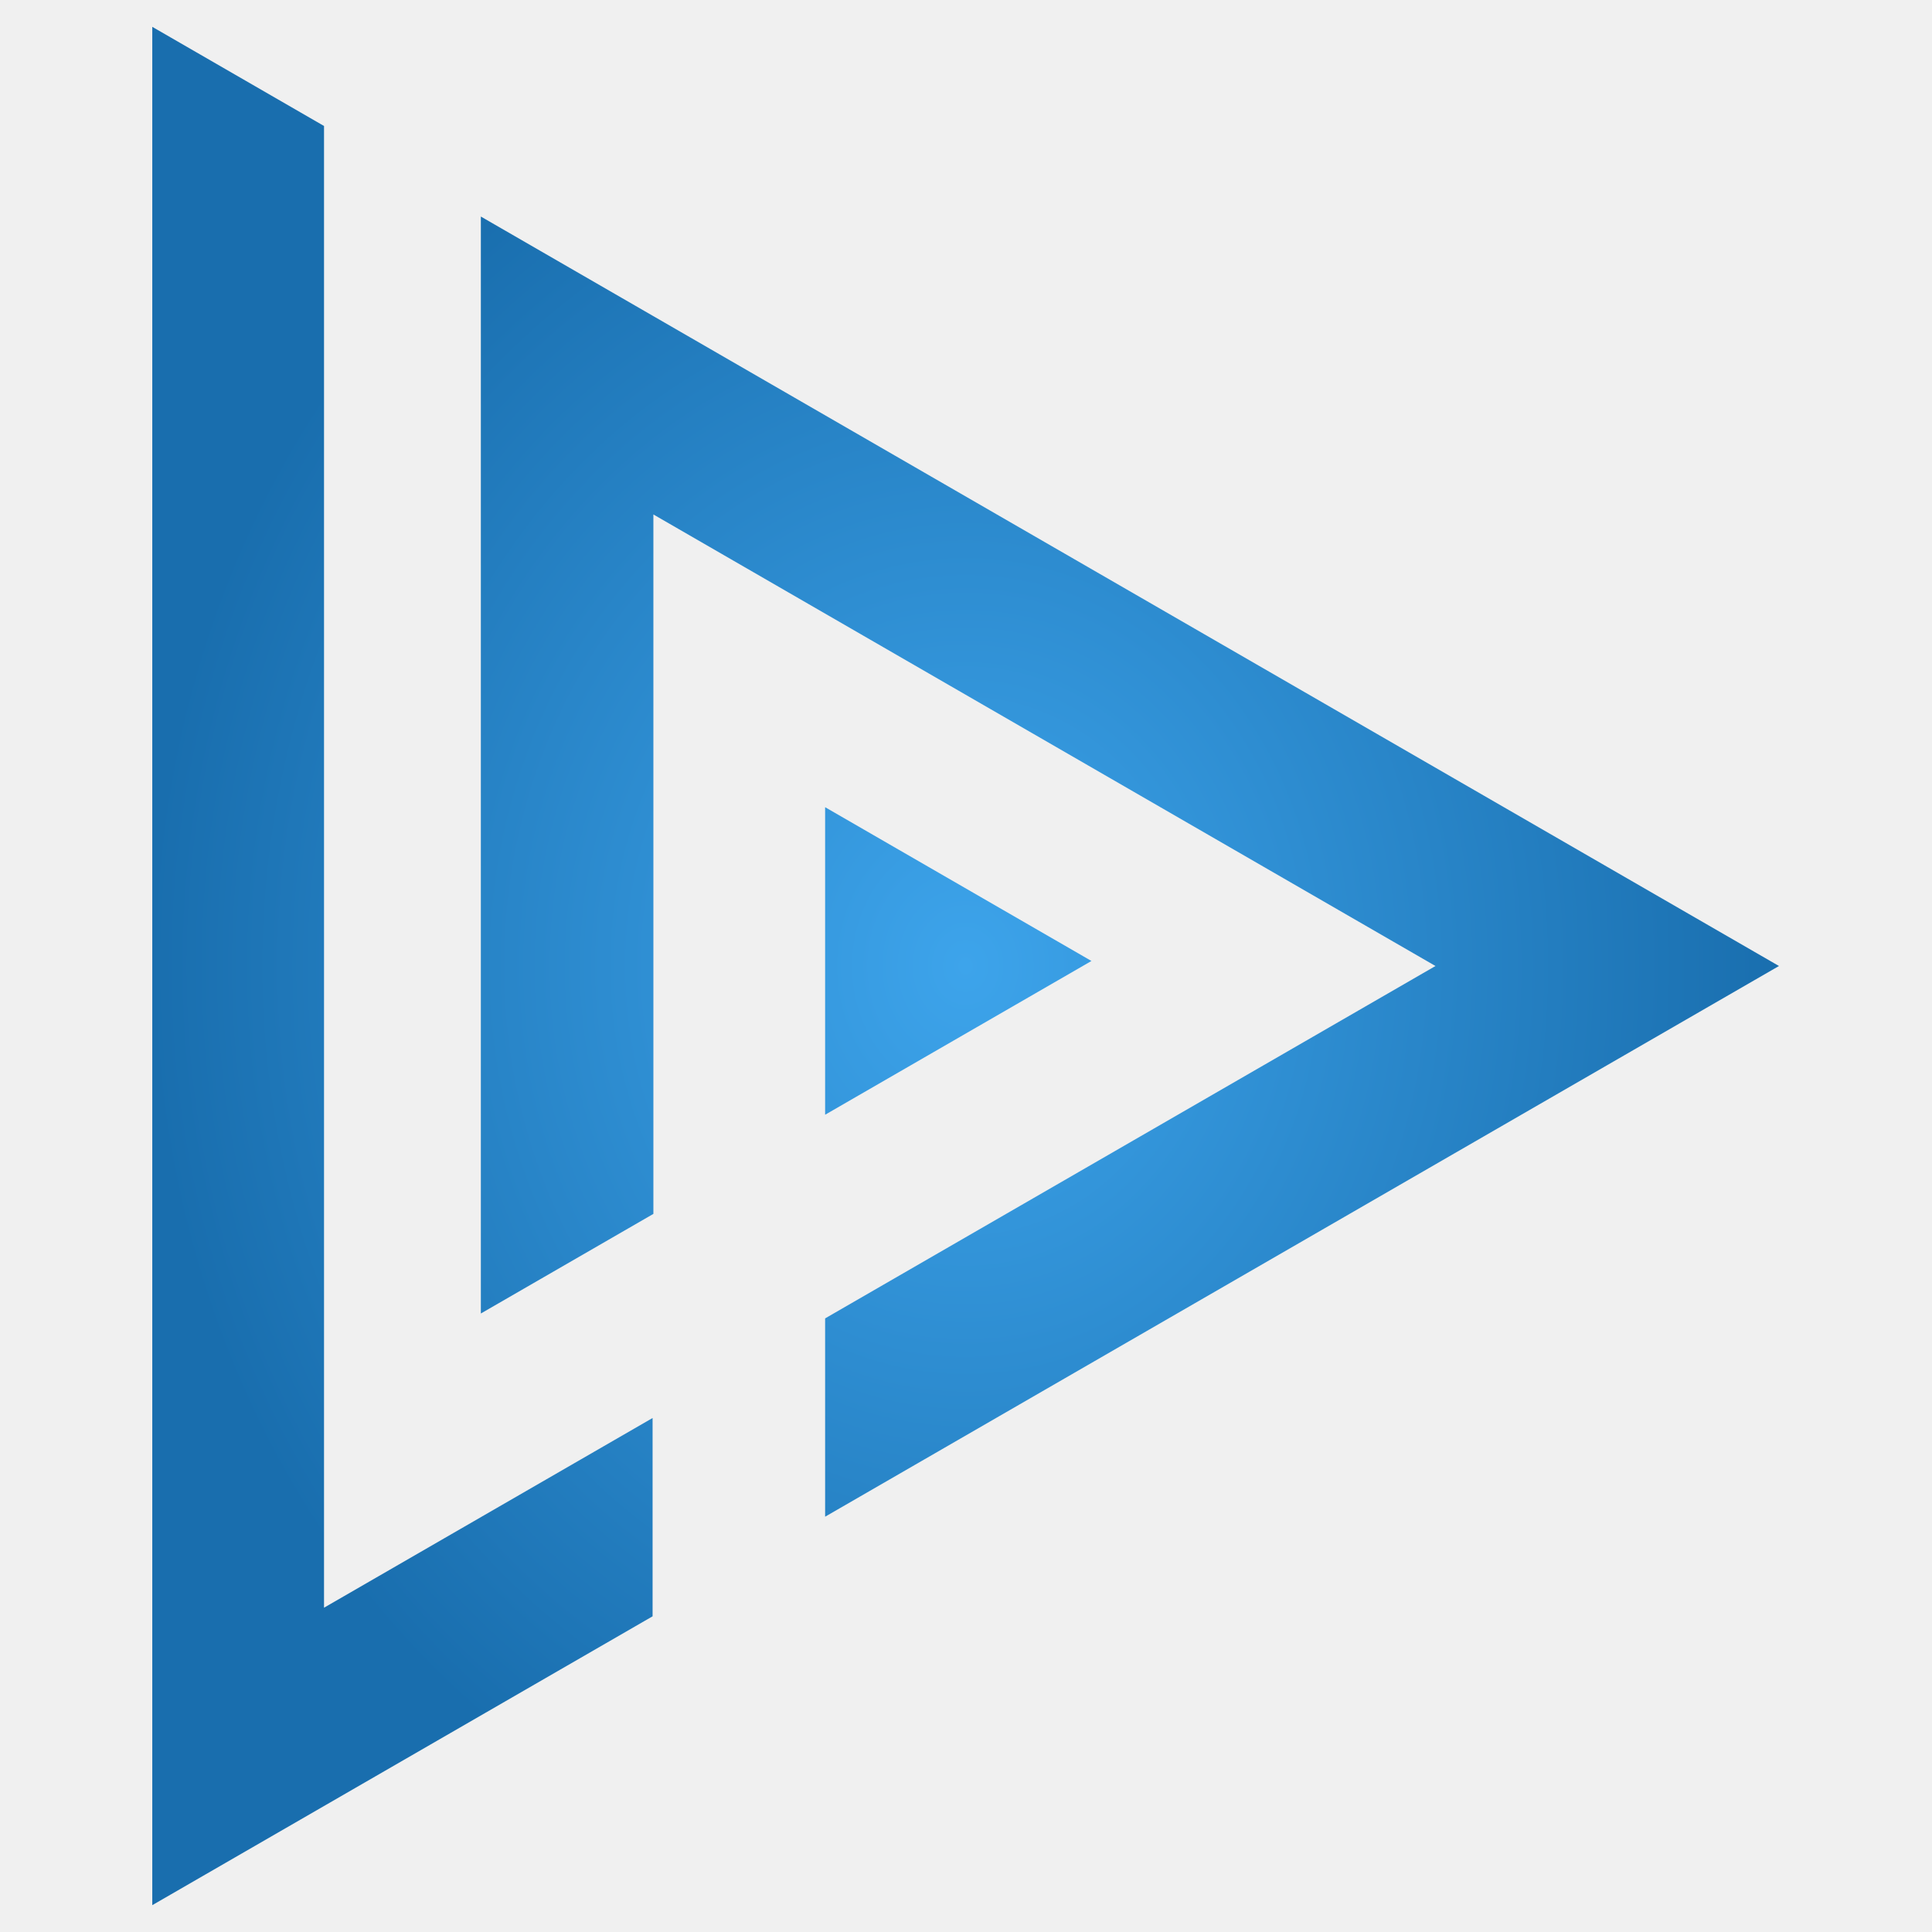
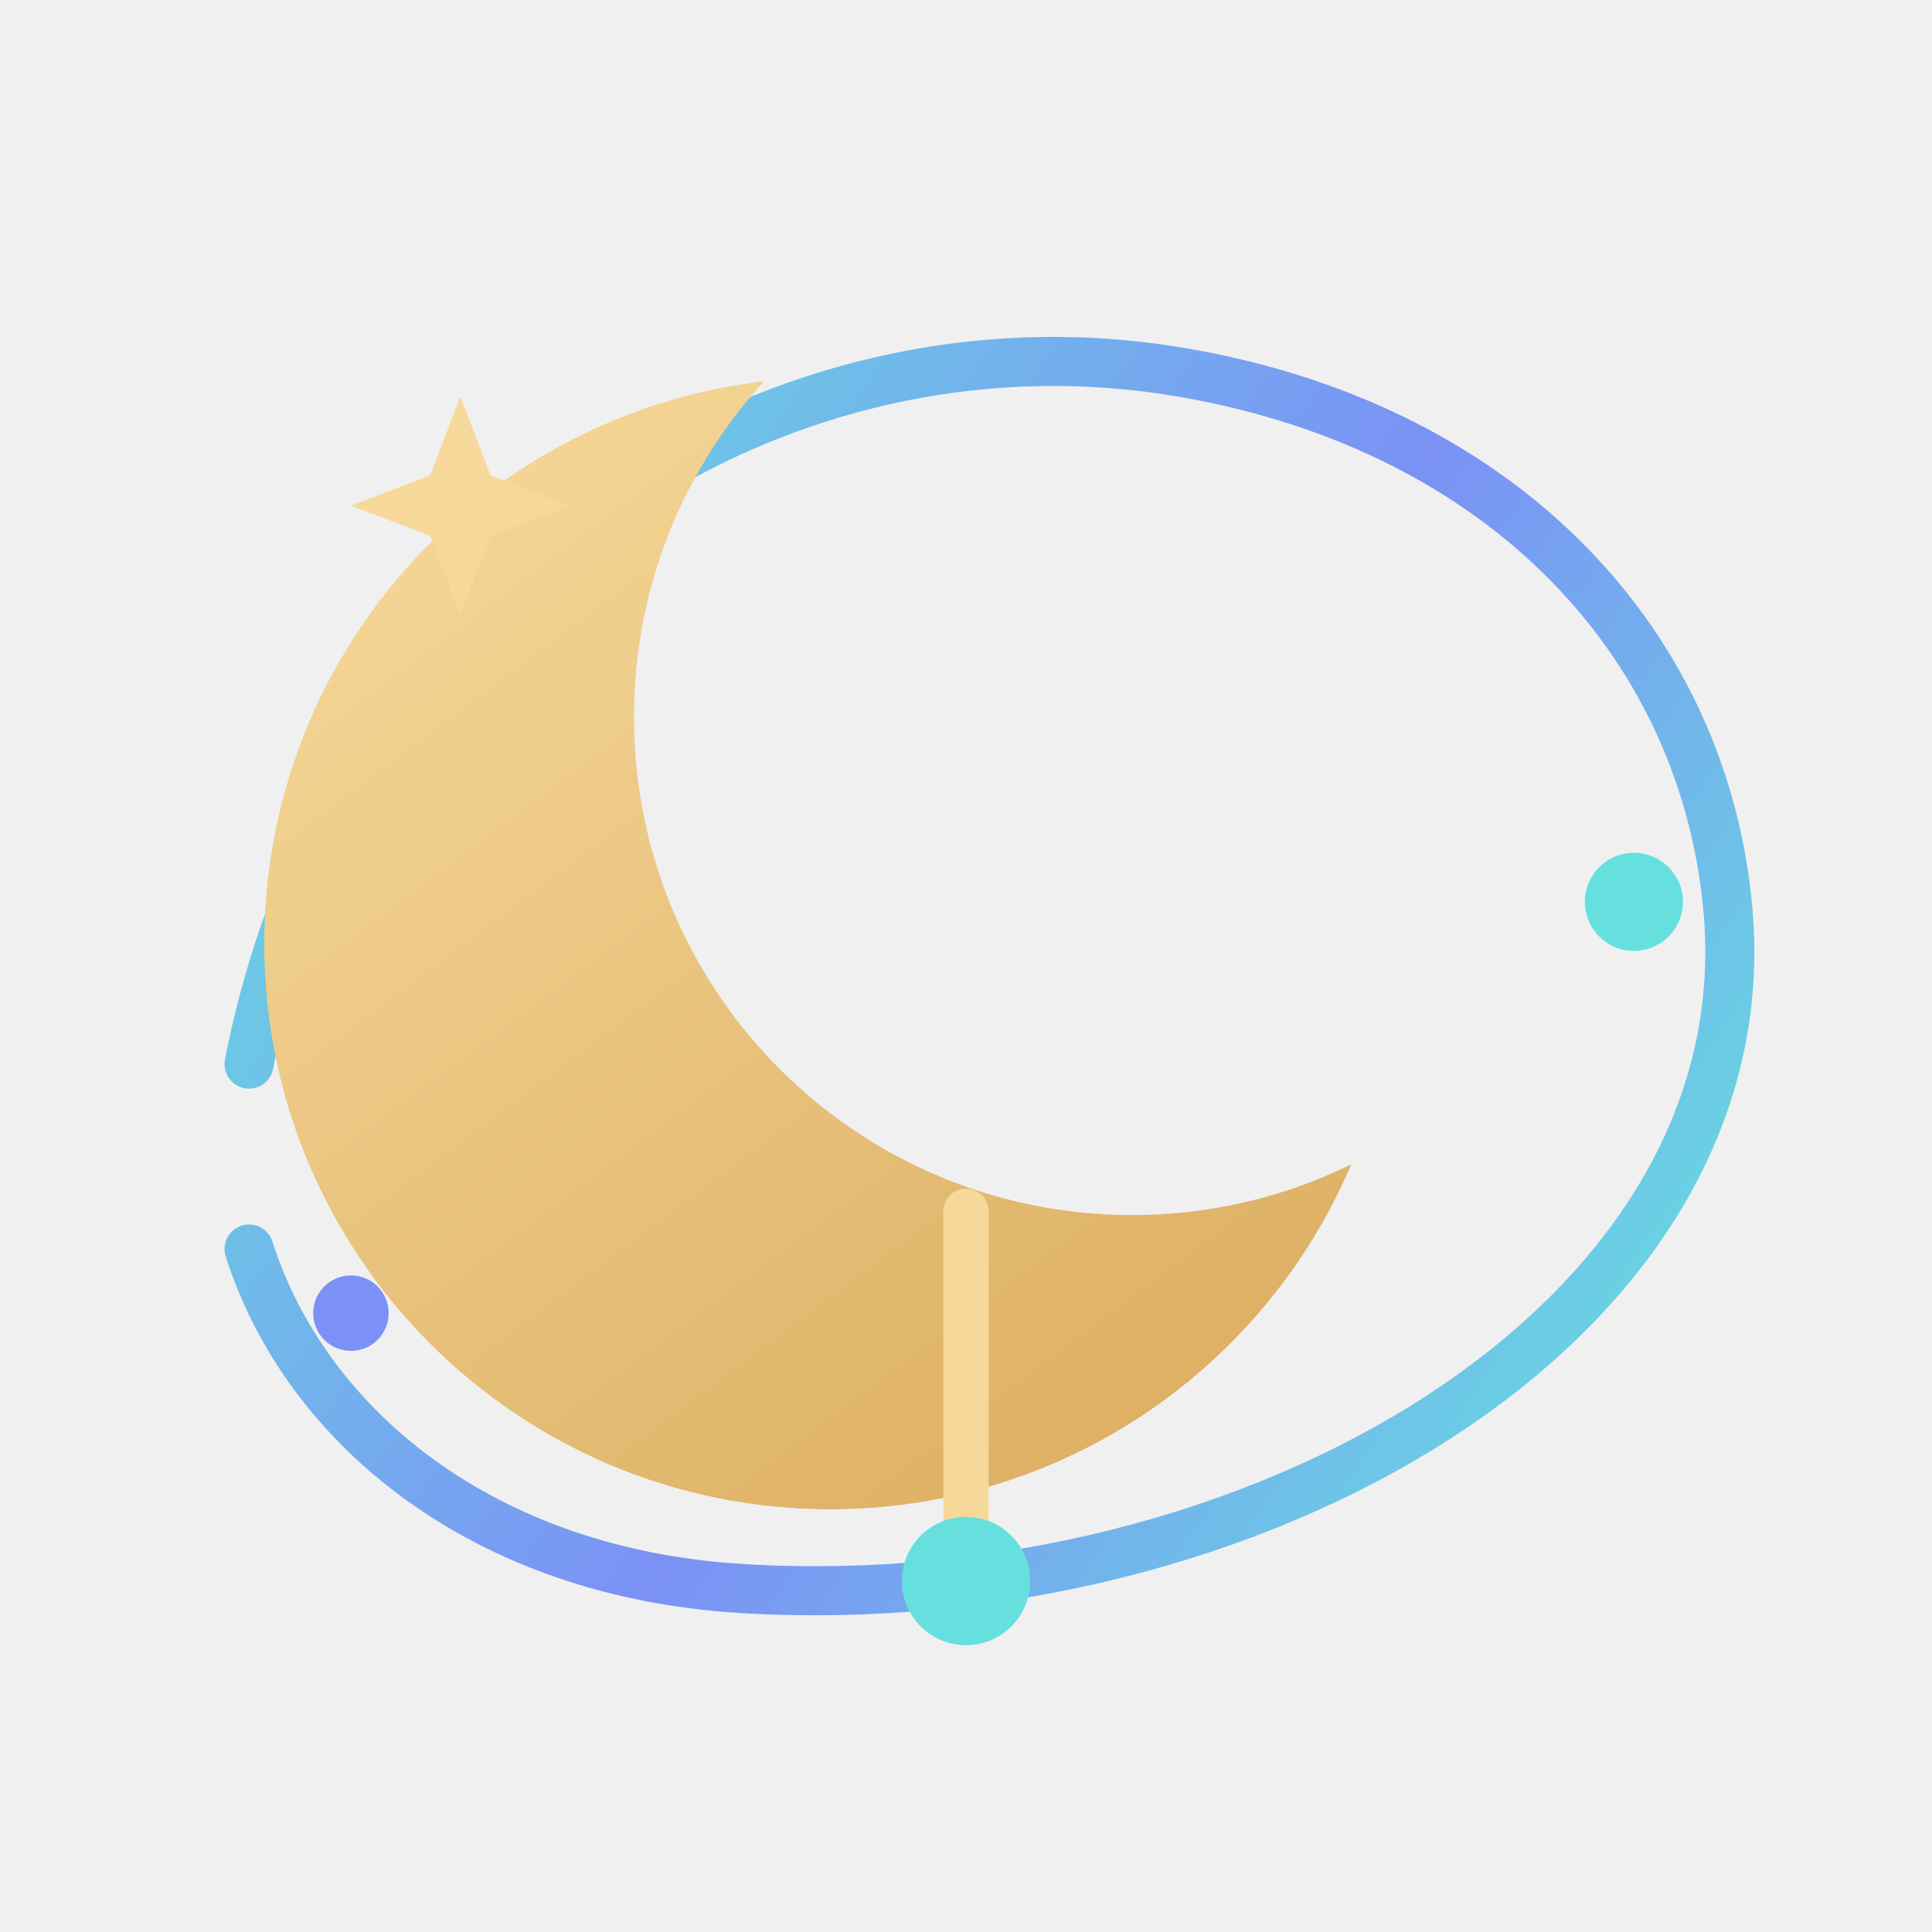
- <svg xmlns="http://www.w3.org/2000/svg" width="2880" height="2880" viewBox="0 0 2880 2880">
-   <defs id="defs6">
-     <radialGradient id="RadialGradient1">
-       <stop offset="0%" stop-color="#3da4eb" />
-       <stop offset="100%" stop-color="#196eae" />
-     </radialGradient>
+ <svg xmlns="http://www.w3.org/2000/svg" viewBox="0 0 512 512">
+   <defs>
+     <linearGradient id="moon" x1="120" y1="90" x2="360" y2="410" gradientUnits="userSpaceOnUse">
+       <stop stop-color="#F6D99A" />
+       <stop offset="1" stop-color="#D9A95B" />
+     </linearGradient>
+     <linearGradient id="orbit" x1="64" y1="128" x2="448" y2="390" gradientUnits="userSpaceOnUse">
+       <stop stop-color="#66E0DF" />
+       <stop offset=".55" stop-color="#7B91F5" />
+       <stop offset="1" stop-color="#66E0DF" />
+     </linearGradient>
+     <mask id="crescent">
+       <rect width="512" height="512" fill="black" />
+       <circle cx="220" cy="250" r="150" fill="white" />
+       <circle cx="300" cy="190" r="132" fill="black" />
+     </mask>
  </defs>
-   <g id="g10" transform="matrix(4.511777, 0, 0, -4.511777, -3433.283, 6312.724)" style="filter:none">
-     <g id="g12" transform="scale(0.1)">
-       <path d="m 8680.16,13575.4 -567.42,327.6 c 0,-2068.7 -0.01,-4137.33 -0.01,-6205.98 551.01,318.11 1102.02,636.24 1653.02,954.37 V 9306.6 L 8680.16,8679.83 c 0,1631.87 0.02,3263.67 0,4895.57 z M 9768.37,9981 v 2310.9 c 861.33,-497.3 1722.73,-994.6 2584.03,-1491.9 -672.2,-388.1 -1344.4,-776.2 -2016.6,-1164.29 V 8980.5 c 861.3,497.3 1722.7,994.6 2584,1491.9 l 567.5,327.6 -567.5,327.6 c -1050.5,606.5 -2100.9,1213 -3151.43,1819.5 l -2.62,1.5 -567.43,327.6 c 0,-1208.1 0.01,-2416.2 0.01,-3624.32 z m 1447.33,835.6 -879.9,508.1 v -1016.1 z" style="fill:url(#RadialGradient1);fill-opacity:1;fill-rule:evenodd;stroke:none" id="path14" />
-     </g>
-   </g>
+   <path d="M66 282C91 154 204 79 315 99c84 15 137 72 143 143 9 109-126 187-261 179-69-4-116-43-131-90" fill="none" stroke="url(#orbit)" stroke-width="13" stroke-linecap="round" />
+   <circle cx="220" cy="250" r="150" fill="url(#moon)" mask="url(#crescent)" />
+   <path d="M256 321v86" stroke="#F6D99A" stroke-width="12" stroke-linecap="round" />
+   <circle cx="256" cy="419" r="17" fill="#66E0DF" />
+   <circle cx="433" cy="239" r="13" fill="#66E0DF" />
+   <circle cx="93" cy="348" r="10" fill="#7B91F5" />
+   <path d="M122 105l8 21 21 8-21 8-8 21-8-21-21-8 21-8z" fill="#F6D99A" />
</svg>
